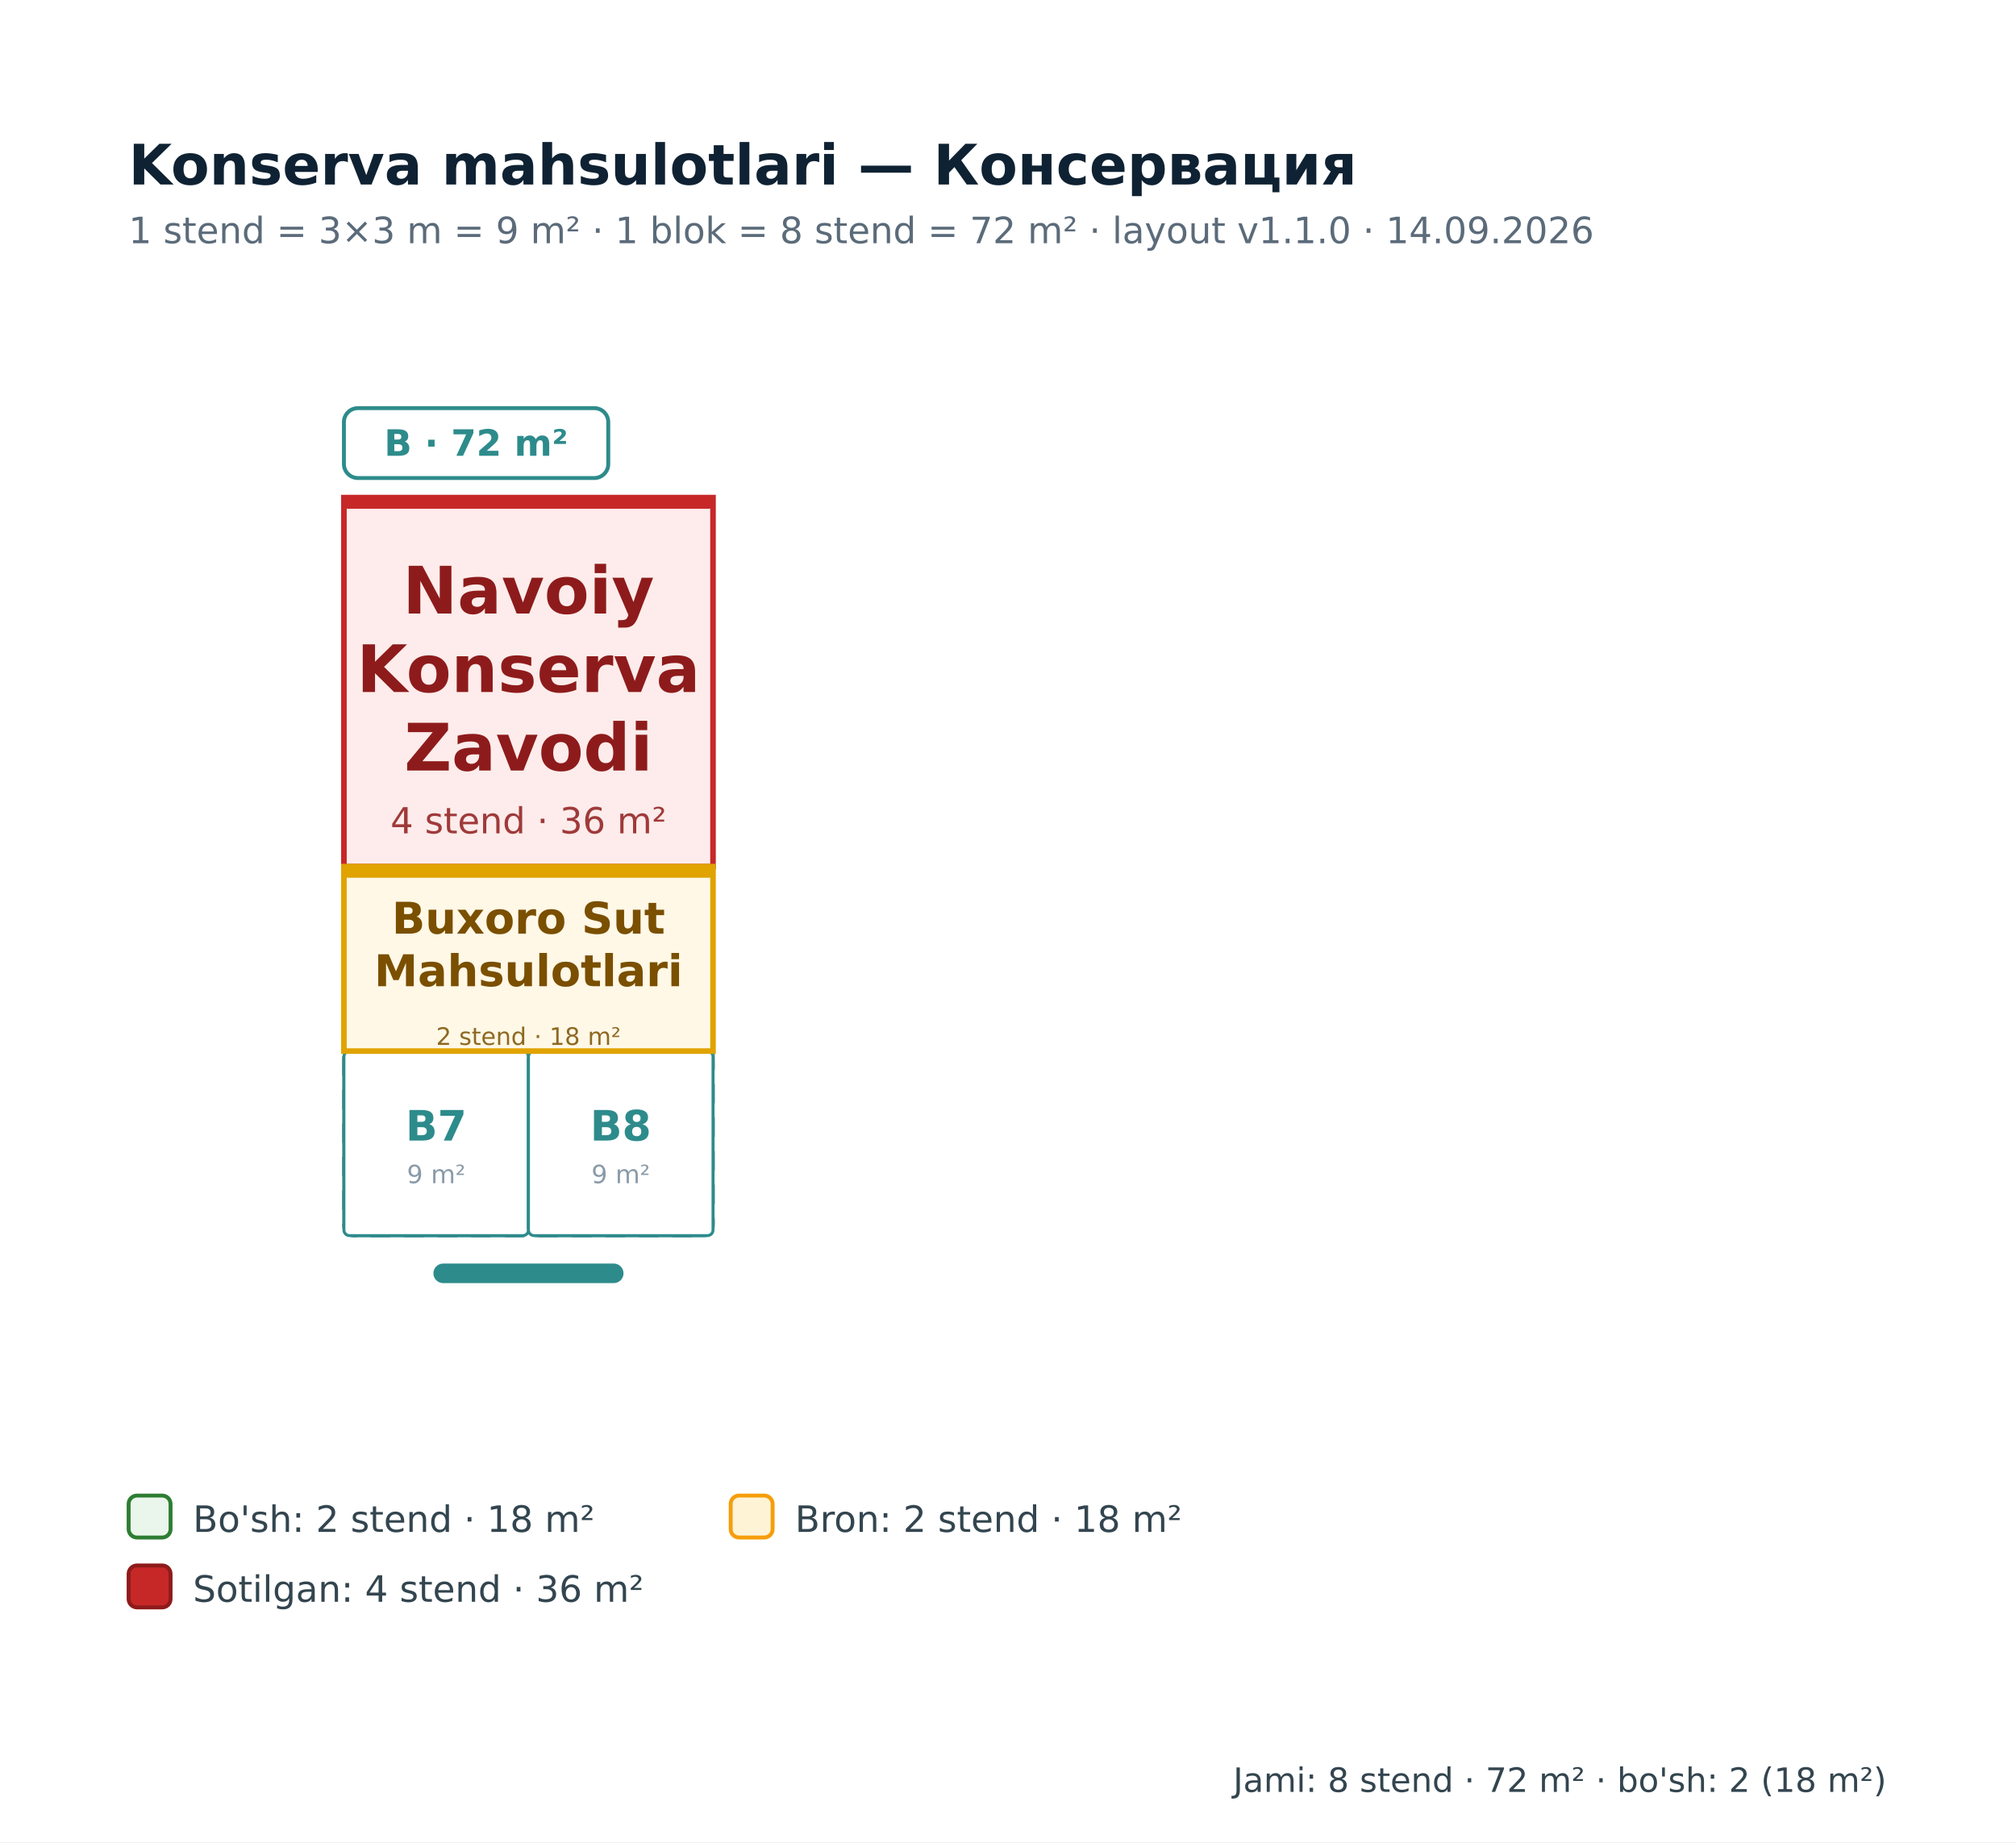
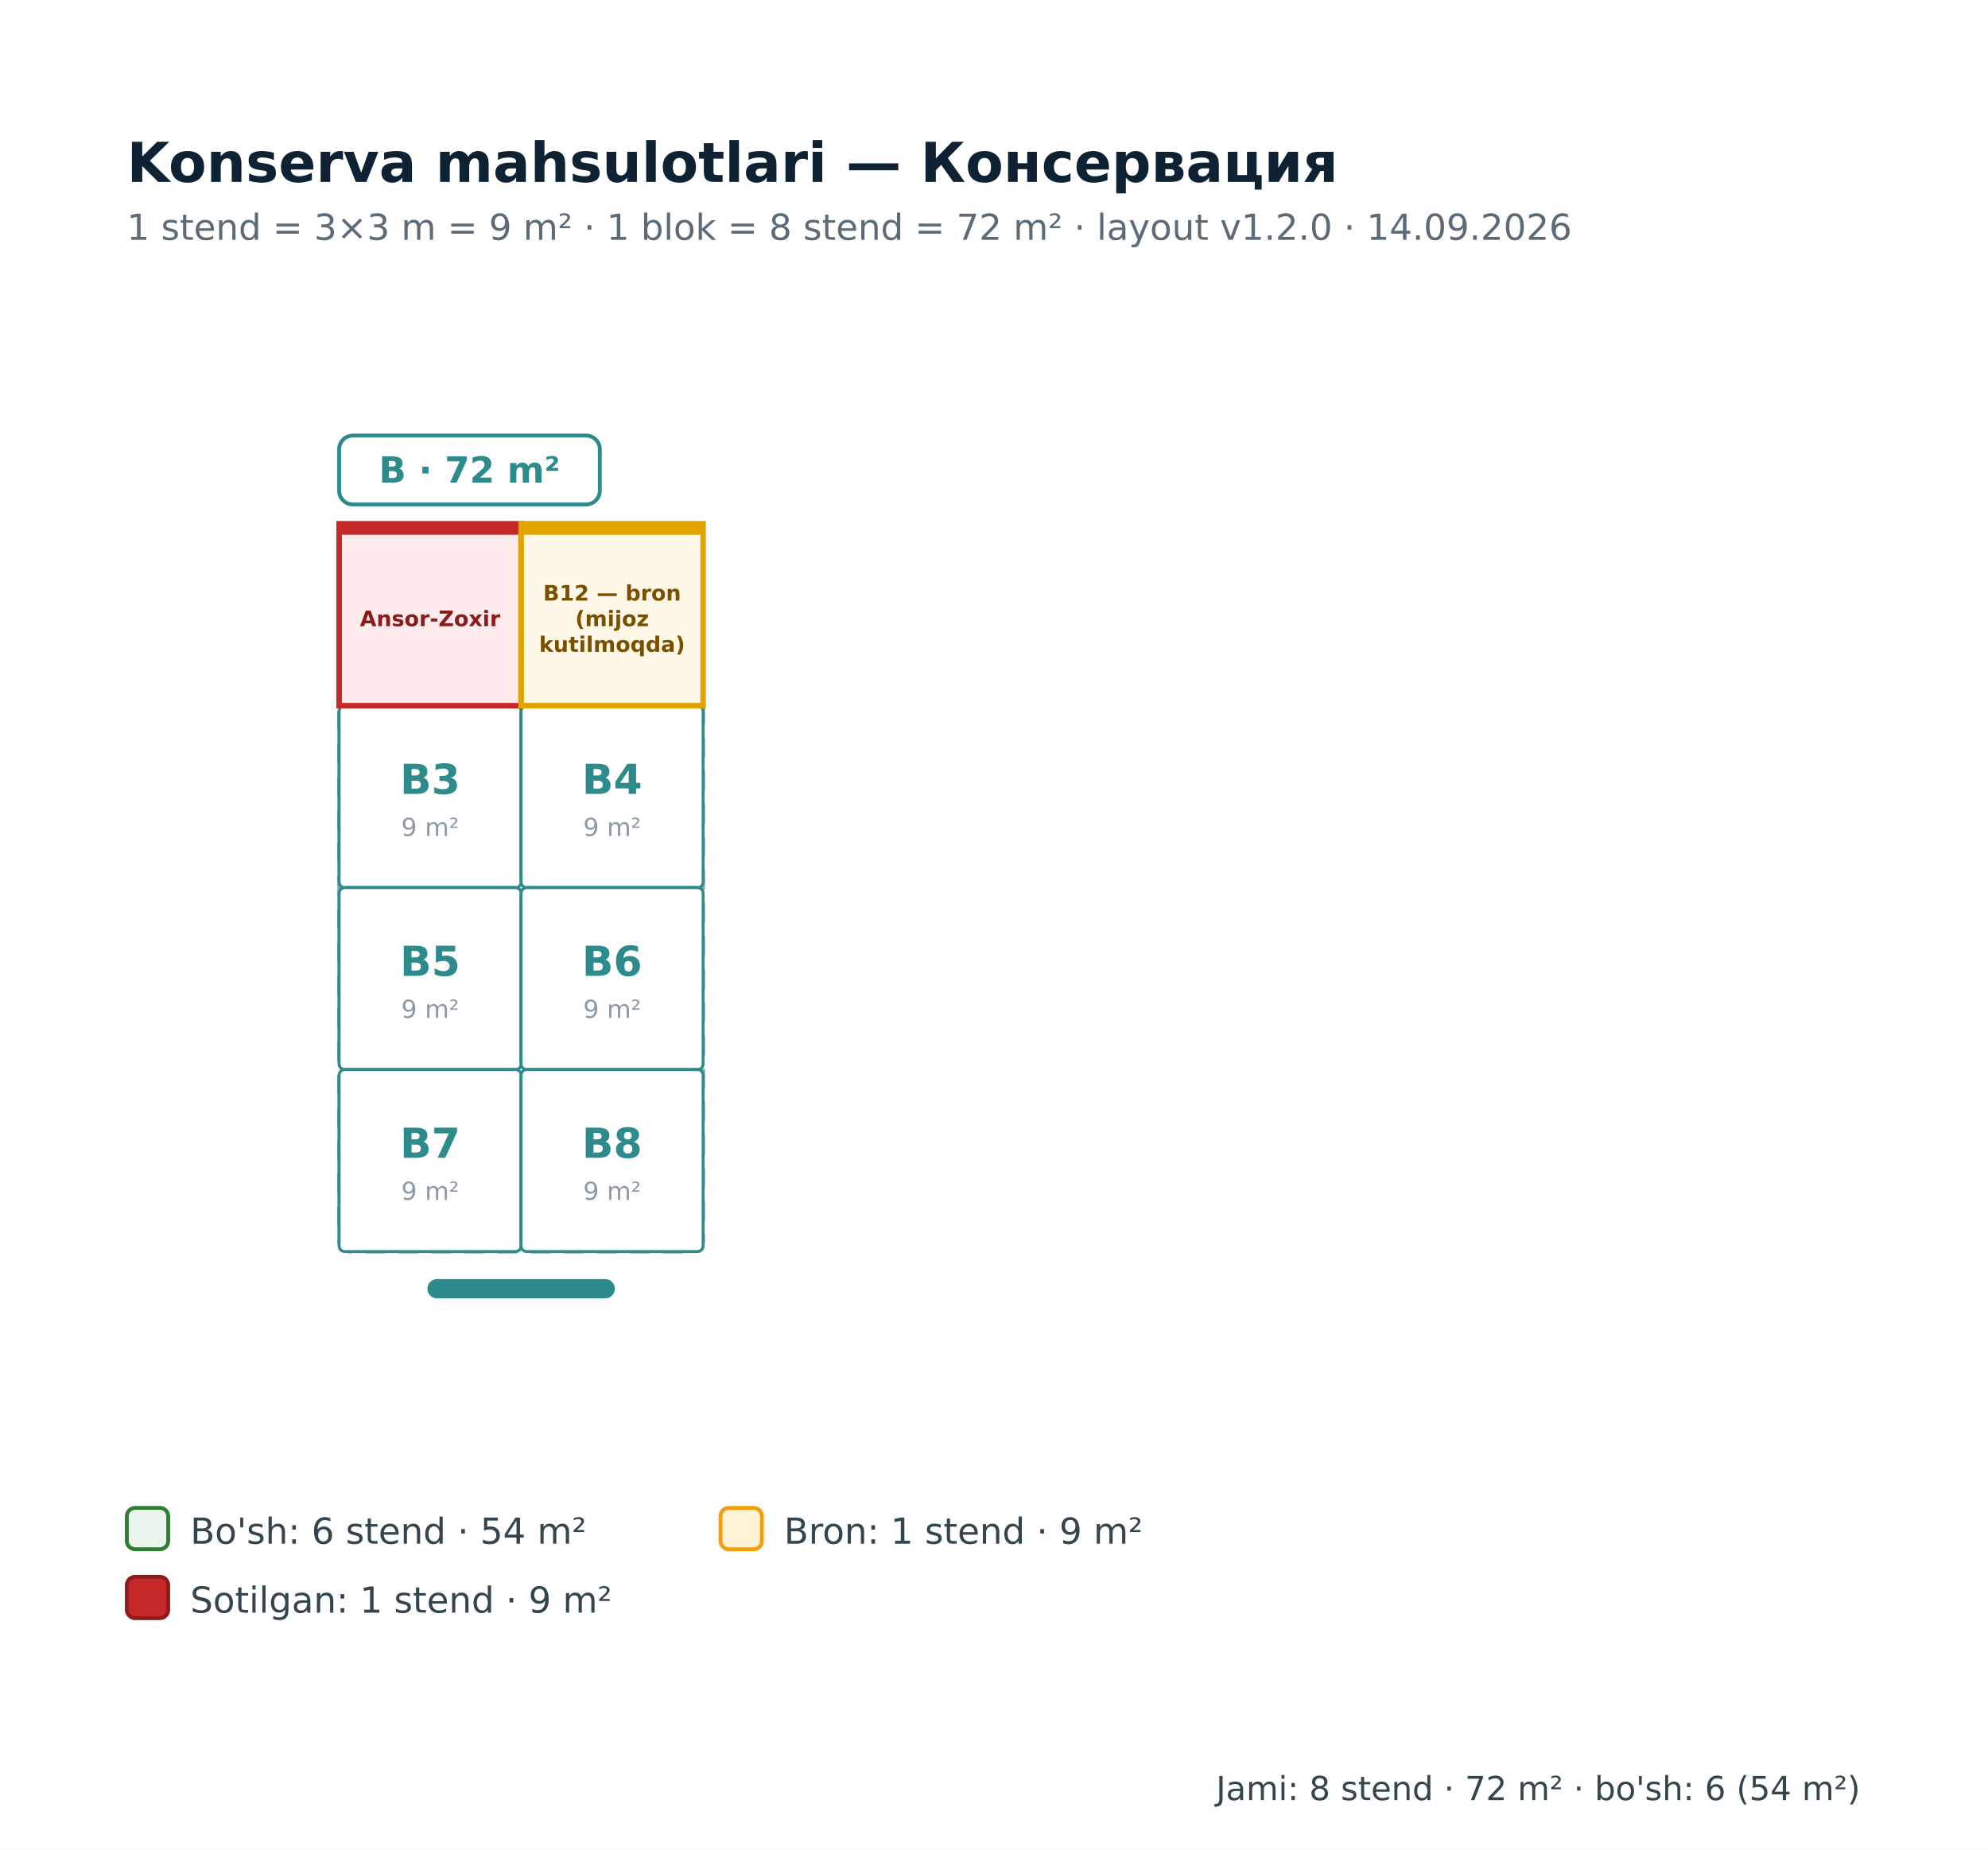
- <svg xmlns="http://www.w3.org/2000/svg" width="721" height="659" viewBox="0 0 721 659" font-family="DejaVu Sans, Helvetica, Arial, sans-serif">
-   <rect width="721" height="659" fill="#ffffff" />
+ <svg xmlns="http://www.w3.org/2000/svg" width="721" height="671" viewBox="0 0 721 671" font-family="DejaVu Sans, Helvetica, Arial, sans-serif">
+   <rect width="721" height="671" fill="#ffffff" />
  <text x="46" y="66" font-size="20" font-weight="bold" fill="#0f2233">Konserva mahsulotlari — Консервация</text>
-   <text x="46" y="87" font-size="13" fill="#5b6b7a">1 stend = 3×3 m = 9 m² · 1 blok = 8 stend = 72 m² · layout v1.1.0 · 14.09.2026</text>
-   <rect x="123.00" y="178.00" width="132.00" height="264.00" fill="none" stroke="#90a4b5" stroke-width="1.4" stroke-dasharray="7 5" rx="4" />
-   <rect x="123.00" y="146.00" width="94.54" height="25" rx="5" fill="#ffffff" stroke="#2E8B8B" stroke-width="1.4" />
-   <text x="170.27" y="163.05" font-size="13" font-weight="bold" fill="#2E8B8B" text-anchor="middle">B · 72 m²</text>
-   <rect x="123.00" y="376.00" width="66.00" height="66.00" rx="3" fill="#eaf6ec" stroke="#2E8B8B" stroke-width="1.1" />
-   <rect x="123.00" y="376.00" width="66.00" height="66.00" rx="2" fill="#ffffff" stroke="#2E8B8B" stroke-width="1.05" />
-   <text x="156.00" y="408.00" font-size="15.00" font-weight="bold" fill="#2E8B8B" text-anchor="middle">B7</text>
-   <text x="156.00" y="423.25" font-size="9.00" fill="#8a9aa8" text-anchor="middle">9 m²</text>
-   <rect x="189.00" y="376.00" width="66.00" height="66.00" rx="3" fill="#eaf6ec" stroke="#2E8B8B" stroke-width="1.1" />
-   <rect x="189.00" y="376.00" width="66.00" height="66.00" rx="2" fill="#ffffff" stroke="#2E8B8B" stroke-width="1.05" />
-   <text x="222.00" y="408.00" font-size="15.00" font-weight="bold" fill="#2E8B8B" text-anchor="middle">B8</text>
-   <text x="222.00" y="423.25" font-size="9.00" fill="#8a9aa8" text-anchor="middle">9 m²</text>
-   <rect x="155.00" y="452.00" width="68" height="7" rx="3.5" fill="#2E8B8B" />
-   <path d="M123 178L189 178L255 178L255 244L255 310L189 310L123 310L123 244Z" fill="#fdeceb" stroke="#c62828" stroke-width="2" />
-   <rect x="123.00" y="178.00" width="132.00" height="4" rx="1.5" fill="#c62828" />
-   <text x="189.00" y="219.47" font-size="23.40" font-weight="bold" fill="#8e1b1b" text-anchor="middle">Navoiy</text>
-   <text x="189.00" y="247.55" font-size="23.40" font-weight="bold" fill="#8e1b1b" text-anchor="middle">Konserva</text>
-   <text x="189.00" y="275.63" font-size="23.40" font-weight="bold" fill="#8e1b1b" text-anchor="middle">Zavodi</text>
-   <text x="189.00" y="298.12" font-size="12.87" fill="#8e1b1b" text-anchor="middle" opacity="0.85">4 stend · 36 m²</text>
-   <path d="M123 310L189 310L255 310L255 376L189 376L123 376Z" fill="#fff8e6" stroke="#e0a300" stroke-width="2" />
-   <rect x="123.00" y="310.00" width="132.00" height="4" rx="1.5" fill="#e0a300" />
-   <text x="189.00" y="333.99" font-size="15.65" font-weight="bold" fill="#7a4f00" text-anchor="middle">Buxoro Sut</text>
-   <text x="189.00" y="352.78" font-size="15.65" font-weight="bold" fill="#7a4f00" text-anchor="middle">Mahsulotlari</text>
-   <text x="189.00" y="373.78" font-size="8.61" fill="#7a4f00" text-anchor="middle" opacity="0.85">2 stend · 18 m²</text>
-   <rect x="46.00" y="535.00" width="15" height="15" rx="3" fill="#eaf6ec" stroke="#2e7d32" stroke-width="1.4" />
-   <text x="69.00" y="548.00" font-size="13" fill="#33454f">Bo'sh: 2 stend · 18 m²</text>
-   <rect x="261.32" y="535.00" width="15" height="15" rx="3" fill="#fff3d6" stroke="#f59e0b" stroke-width="1.4" />
-   <text x="284.32" y="548.00" font-size="13" fill="#33454f">Bron: 2 stend · 18 m²</text>
-   <rect x="46.00" y="560.00" width="15" height="15" rx="3" fill="#c62828" stroke="#8e1b1b" stroke-width="1.4" />
-   <text x="69.00" y="573.00" font-size="13" fill="#33454f">Sotilgan: 4 stend · 36 m²</text>
-   <text x="674.68" y="641" font-size="12" fill="#33454f" text-anchor="end">Jami: 8 stend · 72 m² · bo'sh: 2 (18 m²)</text>
+   <text x="46" y="87" font-size="13" fill="#5b6b7a">1 stend = 3×3 m = 9 m² · 1 blok = 8 stend = 72 m² · layout v1.2.0 · 14.09.2026</text>
+   <rect x="123.00" y="190.00" width="132.00" height="264.00" fill="none" stroke="#90a4b5" stroke-width="1.4" stroke-dasharray="7 5" rx="4" />
+   <rect x="123.00" y="158.00" width="94.54" height="25" rx="5" fill="#ffffff" stroke="#2E8B8B" stroke-width="1.4" />
+   <text x="170.27" y="175.05" font-size="13" font-weight="bold" fill="#2E8B8B" text-anchor="middle">B · 72 m²</text>
+   <rect x="123.00" y="256.00" width="66.00" height="66.00" rx="3" fill="#eaf6ec" stroke="#2E8B8B" stroke-width="1.1" />
+   <rect x="123.00" y="256.00" width="66.00" height="66.00" rx="2" fill="#ffffff" stroke="#2E8B8B" stroke-width="1.05" />
+   <text x="156.00" y="288.00" font-size="15.00" font-weight="bold" fill="#2E8B8B" text-anchor="middle">B3</text>
+   <text x="156.00" y="303.25" font-size="9.00" fill="#8a9aa8" text-anchor="middle">9 m²</text>
+   <rect x="189.00" y="256.00" width="66.00" height="66.00" rx="3" fill="#eaf6ec" stroke="#2E8B8B" stroke-width="1.1" />
+   <rect x="189.00" y="256.00" width="66.00" height="66.00" rx="2" fill="#ffffff" stroke="#2E8B8B" stroke-width="1.05" />
+   <text x="222.00" y="288.00" font-size="15.00" font-weight="bold" fill="#2E8B8B" text-anchor="middle">B4</text>
+   <text x="222.00" y="303.25" font-size="9.00" fill="#8a9aa8" text-anchor="middle">9 m²</text>
+   <rect x="123.00" y="322.00" width="66.00" height="66.00" rx="3" fill="#eaf6ec" stroke="#2E8B8B" stroke-width="1.1" />
+   <rect x="123.00" y="322.00" width="66.00" height="66.00" rx="2" fill="#ffffff" stroke="#2E8B8B" stroke-width="1.05" />
+   <text x="156.00" y="354.00" font-size="15.00" font-weight="bold" fill="#2E8B8B" text-anchor="middle">B5</text>
+   <text x="156.00" y="369.25" font-size="9.00" fill="#8a9aa8" text-anchor="middle">9 m²</text>
+   <rect x="189.00" y="322.00" width="66.00" height="66.00" rx="3" fill="#eaf6ec" stroke="#2E8B8B" stroke-width="1.1" />
+   <rect x="189.00" y="322.00" width="66.00" height="66.00" rx="2" fill="#ffffff" stroke="#2E8B8B" stroke-width="1.05" />
+   <text x="222.00" y="354.00" font-size="15.00" font-weight="bold" fill="#2E8B8B" text-anchor="middle">B6</text>
+   <text x="222.00" y="369.25" font-size="9.00" fill="#8a9aa8" text-anchor="middle">9 m²</text>
+   <rect x="123.00" y="388.00" width="66.00" height="66.00" rx="3" fill="#eaf6ec" stroke="#2E8B8B" stroke-width="1.1" />
+   <rect x="123.00" y="388.00" width="66.00" height="66.00" rx="2" fill="#ffffff" stroke="#2E8B8B" stroke-width="1.05" />
+   <text x="156.00" y="420.00" font-size="15.00" font-weight="bold" fill="#2E8B8B" text-anchor="middle">B7</text>
+   <text x="156.00" y="435.25" font-size="9.00" fill="#8a9aa8" text-anchor="middle">9 m²</text>
+   <rect x="189.00" y="388.00" width="66.00" height="66.00" rx="3" fill="#eaf6ec" stroke="#2E8B8B" stroke-width="1.1" />
+   <rect x="189.00" y="388.00" width="66.00" height="66.00" rx="2" fill="#ffffff" stroke="#2E8B8B" stroke-width="1.05" />
+   <text x="222.00" y="420.00" font-size="15.00" font-weight="bold" fill="#2E8B8B" text-anchor="middle">B8</text>
+   <text x="222.00" y="435.25" font-size="9.00" fill="#8a9aa8" text-anchor="middle">9 m²</text>
+   <rect x="155.00" y="464.00" width="68" height="7" rx="3.5" fill="#2E8B8B" />
+   <path d="M123 190L189 190L189 256L123 256Z" fill="#fdeceb" stroke="#c62828" stroke-width="2" />
+   <rect x="123.00" y="190.00" width="66.00" height="4" rx="1.5" fill="#c62828" />
+   <text x="156.00" y="227.16" font-size="7.75" font-weight="bold" fill="#8e1b1b" text-anchor="middle">Ansor-Zoxir</text>
+   <path d="M189 190L255 190L255 256L189 256Z" fill="#fff8e6" stroke="#e0a300" stroke-width="2" />
+   <rect x="189.00" y="190.00" width="66.00" height="4" rx="1.5" fill="#e0a300" />
+   <text x="222.00" y="217.86" font-size="7.75" font-weight="bold" fill="#7a4f00" text-anchor="middle">B12 — bron</text>
+   <text x="222.00" y="227.16" font-size="7.75" font-weight="bold" fill="#7a4f00" text-anchor="middle">(mijoz</text>
+   <text x="222.00" y="236.46" font-size="7.75" font-weight="bold" fill="#7a4f00" text-anchor="middle">kutilmoqda)</text>
+   <rect x="46.00" y="547.00" width="15" height="15" rx="3" fill="#eaf6ec" stroke="#2e7d32" stroke-width="1.4" />
+   <text x="69.00" y="560.00" font-size="13" fill="#33454f">Bo'sh: 6 stend · 54 m²</text>
+   <rect x="261.32" y="547.00" width="15" height="15" rx="3" fill="#fff3d6" stroke="#f59e0b" stroke-width="1.4" />
+   <text x="284.32" y="560.00" font-size="13" fill="#33454f">Bron: 1 stend · 9 m²</text>
+   <rect x="46.00" y="572.00" width="15" height="15" rx="3" fill="#c62828" stroke="#8e1b1b" stroke-width="1.4" />
+   <text x="69.00" y="585.00" font-size="13" fill="#33454f">Sotilgan: 1 stend · 9 m²</text>
+   <text x="674.68" y="653" font-size="12" fill="#33454f" text-anchor="end">Jami: 8 stend · 72 m² · bo'sh: 6 (54 m²)</text>
</svg>
